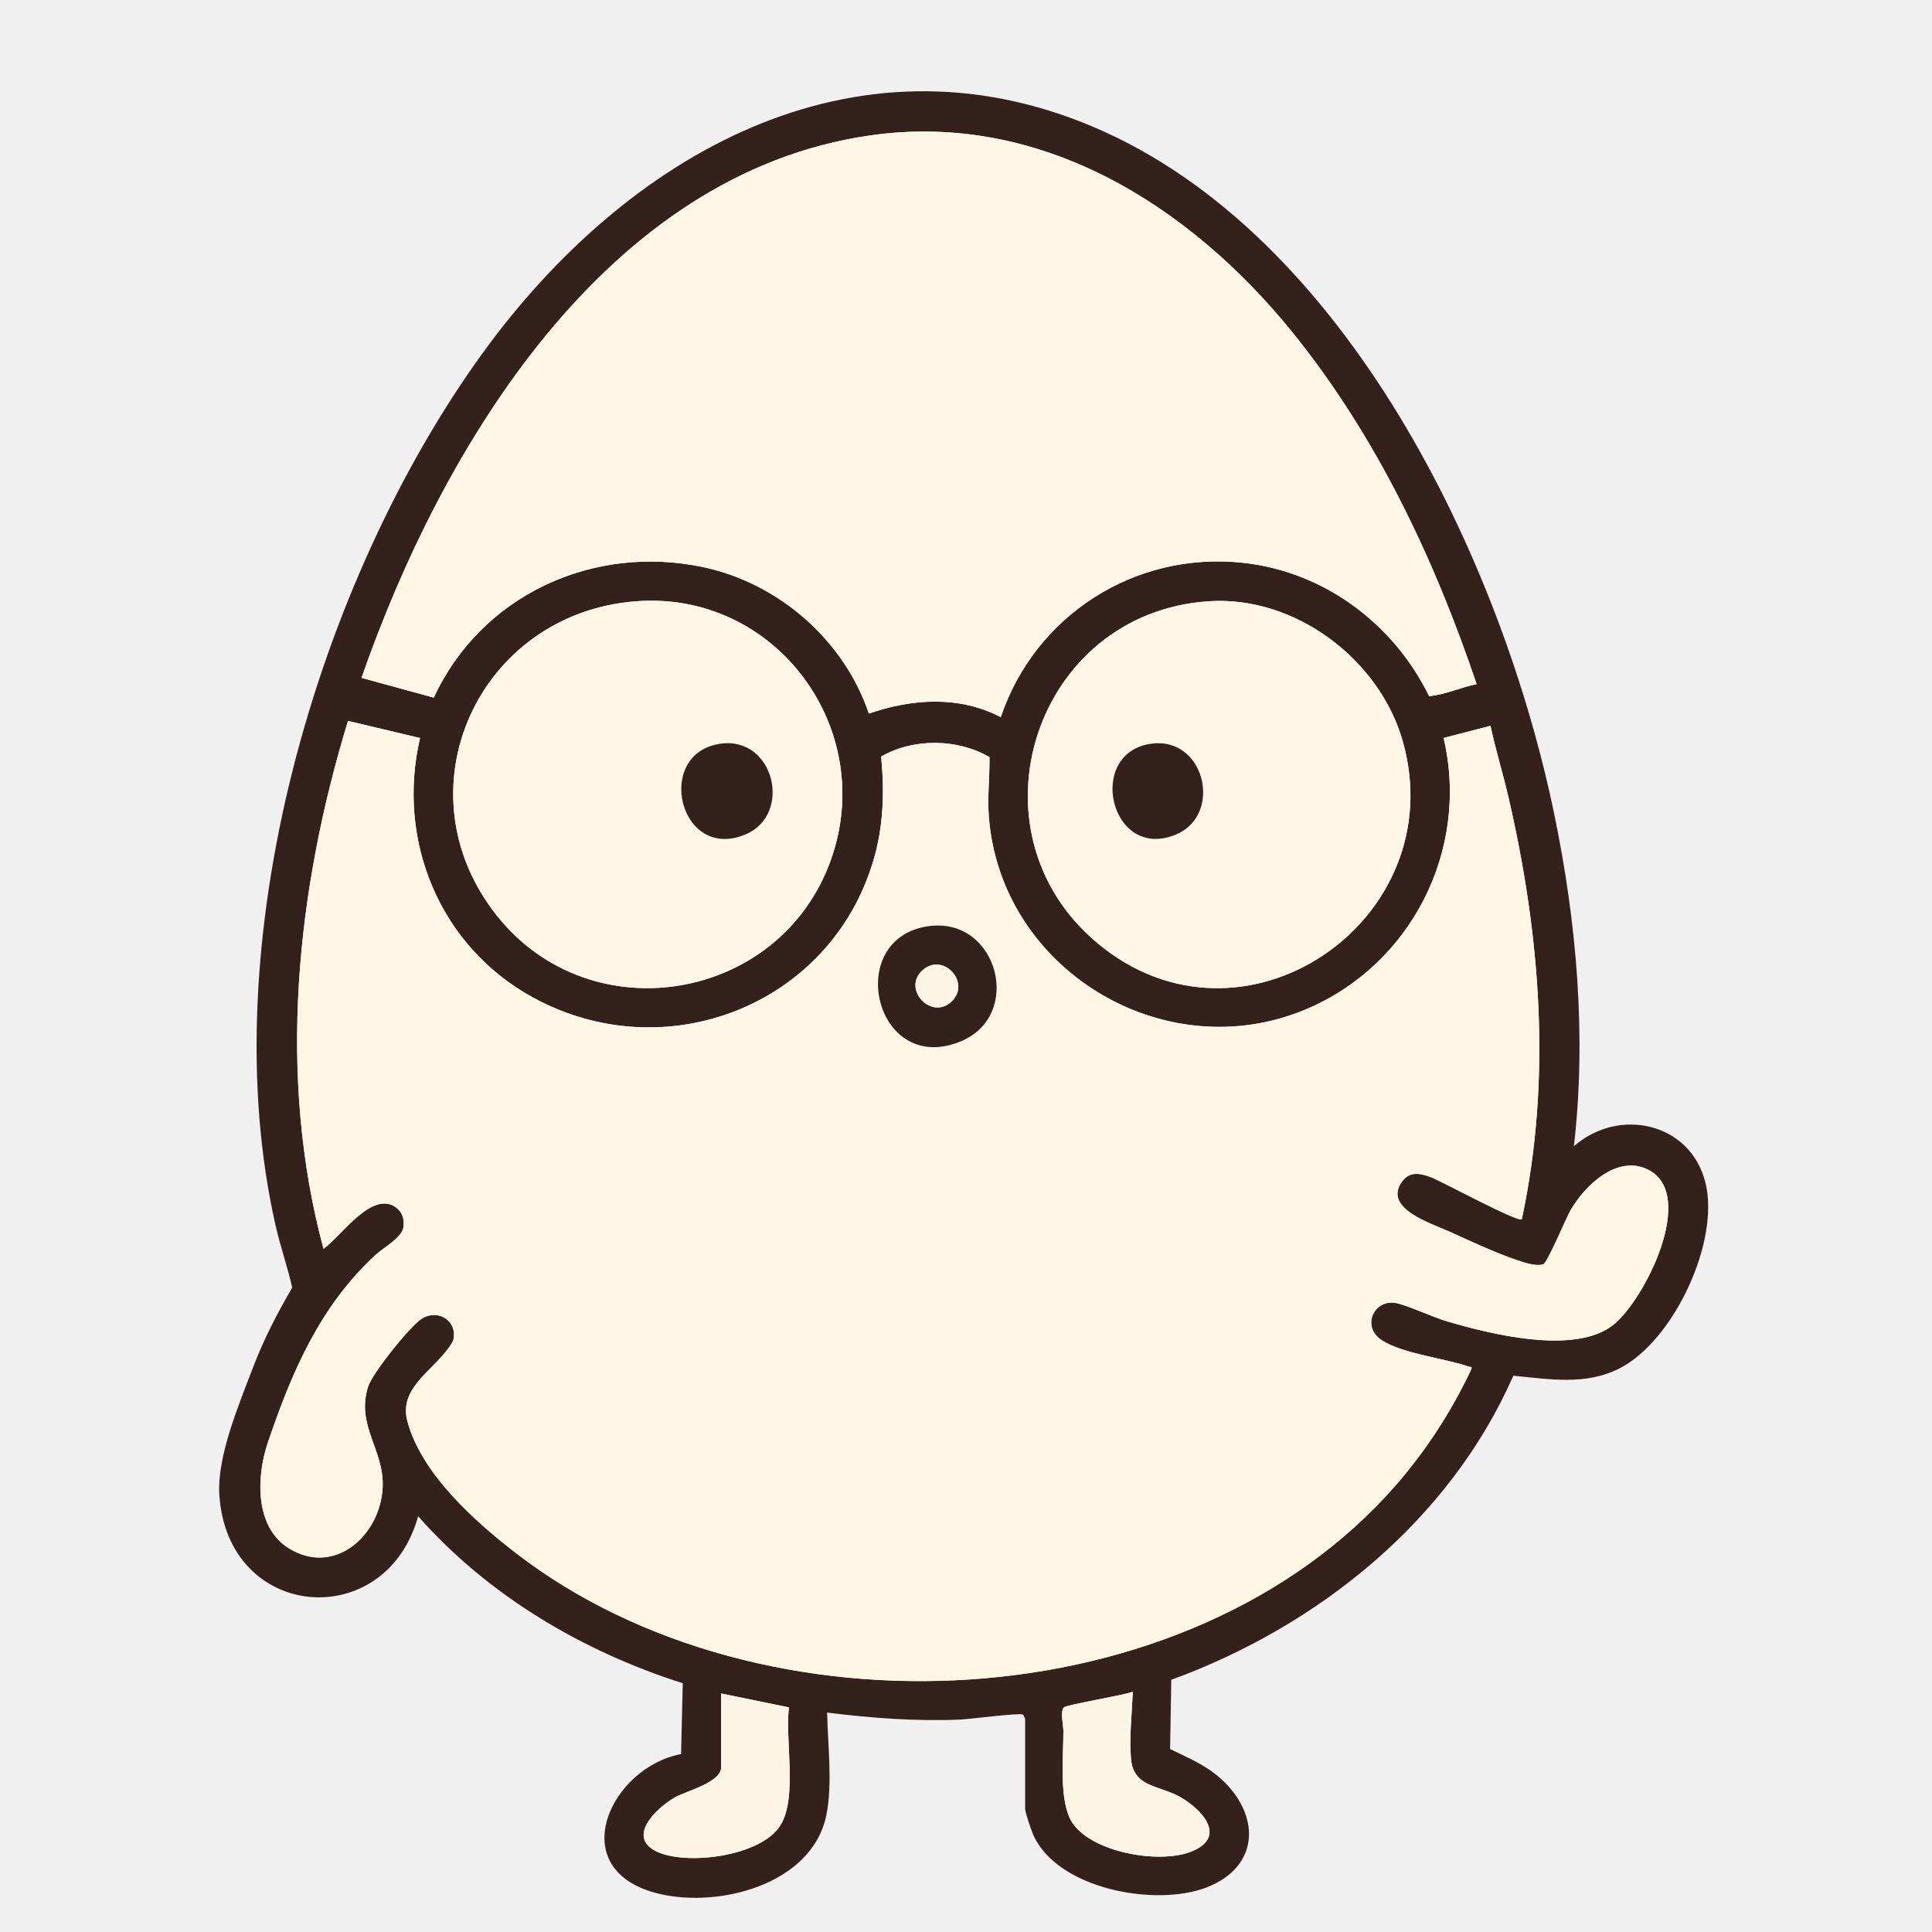
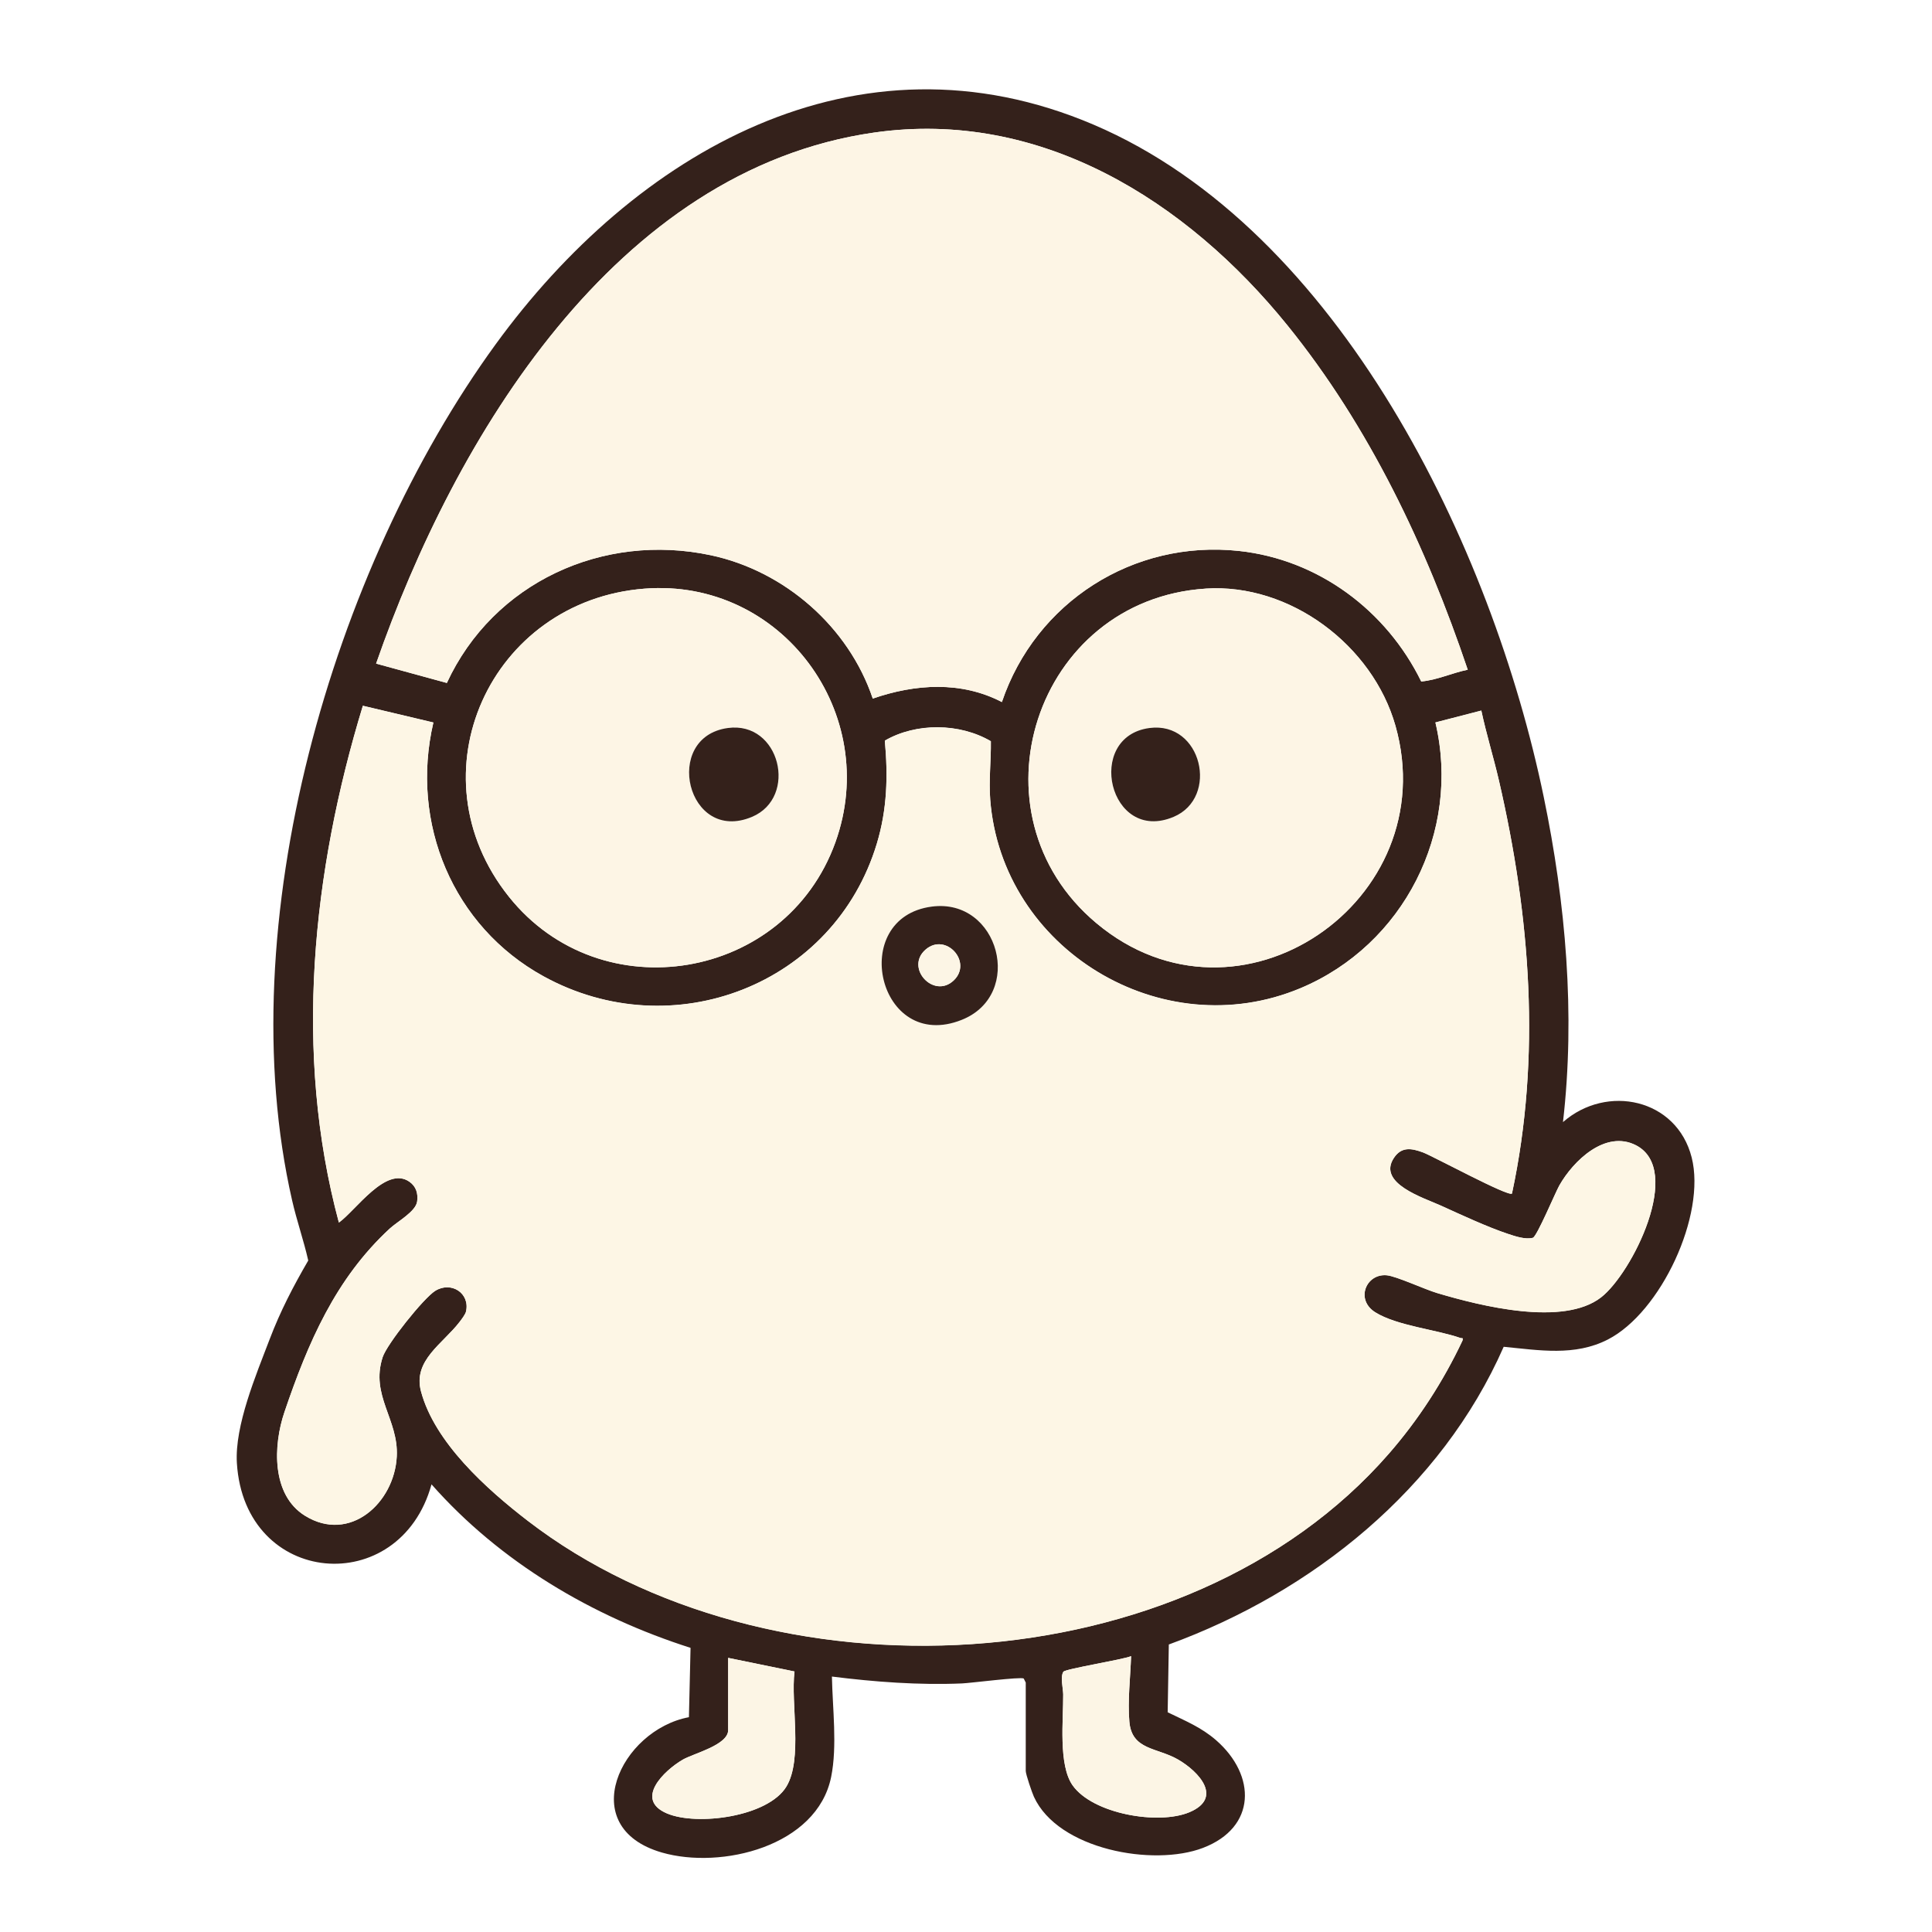
- <svg xmlns="http://www.w3.org/2000/svg" id="_レイヤー_1" data-name="レイヤー_1" version="1.1" viewBox="0 0 512 512">
-   <defs>
-     <style>
-       .st0 {
-         fill: #34211b;
-       }
- 
-       .st1 {
-         fill: #fcf5e5;
-       }
- 
-       .st2 {
-         fill: #fff;
-       }
- 
-       .st3 {
-         fill: #fdf5e5;
-       }
- 
-       .st4 {
-         fill: #fdf6e5;
-       }
-     </style>
-   </defs>
-   <path class="st2" d="M271.66,455.46v23.94c0,.92,1.7,5.88,2.21,6.99,6.54,14.3,32.33,18.98,45.77,13.84,14.51-5.54,14.44-19.63,3.57-29.13-4.02-3.51-8.4-5.28-13.13-7.58l.31-18.35c38.92-14.22,73.76-42.17,90.65-80.59,9.62.93,19.23,2.62,28.18-1.96,14.39-7.37,26.66-33.72,22.71-49.29-4.04-15.95-22.99-19.96-34.84-9.57,3.38-29.24.74-59.29-5.21-88.02-13.96-67.44-55.13-153.5-121.83-181.98-64.31-27.46-124.29,7.75-161.9,59.46-44.35,60.98-72.14,157.14-55.09,231.72,1.26,5.49,3.14,10.8,4.37,16.29-4.09,7.01-7.57,13.73-10.46,21.34-3.65,9.6-9.48,23.35-8.86,33.49,2.07,33.51,44.1,36.92,52.69,5.76,18.56,21.03,43.48,35.76,70.12,44.26l-.44,18.77c-18.52,3.47-31.01,29.8-7.31,36.64,16.05,4.63,41.99-1.64,45.81-20.46,1.7-8.39.36-18.62.21-27.18,11.51,1.45,23.58,2.35,35.22,1.86,2.36-.1,15.85-1.83,16.7-1.33l.54,1.08h0Z" />
-   <path class="st0" d="M271.66,455.46l-.54-1.08c-.85-.51-14.34,1.23-16.7,1.33-11.64.5-23.71-.41-35.22-1.86.16,8.56,1.49,18.8-.21,27.18-3.82,18.82-29.77,25.09-45.81,20.46-23.69-6.84-11.21-33.17,7.31-36.64l.44-18.77c-26.65-8.5-51.56-23.23-70.12-44.26-8.59,31.16-50.62,27.75-52.69-5.76-.62-10.13,5.2-23.88,8.86-33.49,2.89-7.61,6.38-14.32,10.46-21.34-1.24-5.49-3.12-10.8-4.37-16.29-17.05-74.58,10.74-170.74,55.09-231.72,37.61-51.71,97.59-86.92,161.9-59.46,66.7,28.48,107.88,114.54,121.83,181.98,5.95,28.73,8.59,58.78,5.21,88.02,11.85-10.39,30.8-6.38,34.84,9.57,3.95,15.57-8.32,41.92-22.71,49.29-8.95,4.58-18.56,2.89-28.18,1.96-16.88,38.41-51.72,66.37-90.65,80.59l-.31,18.35c4.72,2.3,9.11,4.07,13.13,7.58,10.87,9.5,10.94,23.59-3.57,29.13-13.44,5.14-39.23.46-45.77-13.84-.51-1.11-2.21-6.07-2.21-6.99v-23.94h0ZM391.32,181.3c-11.24-33.31-26.62-65.78-48.8-93.21-27.26-33.72-66.85-58.68-111.98-52.19-70.04,10.07-113.47,82.66-134.73,143.74l19.15,5.24c12.59-27.22,42.3-40.79,71.47-34.57,20,4.27,37.31,19.41,43.83,38.8,11.46-3.97,23.93-4.81,34.95.94,9.15-27.08,35.61-43.98,64.15-40.91,21.51,2.31,39.96,16.12,49.37,35.34,4.28-.37,8.36-2.33,12.59-3.18h0ZM168.48,159.35c-41.75,3.26-63.25,50.2-36.71,83.41,24.93,31.2,74.87,22.72,88.36-14.71,12.56-34.84-14.55-71.59-51.65-68.7h0ZM320.35,159.34c-46.19,3.02-64.91,60.93-29.58,90.54,38.68,32.42,94.36-6.11,80.99-53.39-6.16-21.79-28.55-38.65-51.41-37.16h0ZM382.58,195.58c6.97,29.64-8.62,60.19-36.5,71.9-37.59,15.78-80.88-10.55-84.02-51.01-.41-5.27.24-10.58.17-15.83-8.48-4.96-20.26-5.06-28.7-.16.88,9.57.63,18.57-2.14,27.79-11.52,38.34-55.28,55.25-90.28,35.99-24.53-13.5-36.15-41.46-29.79-68.69l-19.09-4.53c-13.71,44.93-18.83,94.01-6.49,139.9,4.57-3.27,12.78-15.48,19.1-11.05,1.82,1.28,2.36,3.15,2.09,5.31-.34,2.75-5.32,5.43-7.39,7.34-14.78,13.63-22.19,31.02-28.54,49.71-3.06,9-3.56,22.42,5.58,28.06,12.12,7.49,24.19-3.47,24.83-16.06.51-10.03-7.19-16.46-3.83-26.85,1.15-3.57,11.13-16.05,14.24-17.98,4.34-2.69,9.45.64,8.34,5.58-.19.82-1.21,2.13-1.76,2.85-4.51,5.9-12.66,10.39-10.44,18.75,3.67,13.85,17.78,26.51,28.91,35.07,65.01,50.04,178.04,45,233.07-18.13,8.04-9.22,14.75-19.6,19.97-30.67.22-.91-.09-.51-.59-.69-6.49-2.27-17.16-3.3-23-6.93-5.53-3.43-2.5-10.58,3.1-10.04,2.61.25,10.27,3.81,13.63,4.81,11.76,3.5,34.16,9.14,44.4,1.14,8.34-6.51,22.37-34.51,9.4-41.15-8.25-4.22-16.96,4.2-20.75,10.92-1.05,1.87-6.08,13.84-7.14,14.13-1.99.55-4.79-.4-6.7-1.04-5.54-1.83-12.71-5.17-18.14-7.64-4.73-2.15-17.38-6.04-12.78-12.95,2.08-3.13,4.81-2.61,7.88-1.48,2.55.93,23.2,12.13,24.08,11.13,7.95-37.08,4.96-75.09-3.53-111.79-1.47-6.35-3.41-12.58-4.77-18.95l-12.41,3.21v.03ZM300.19,448.33c-2.2.94-17.81,3.44-18.33,4.22-.88,1.33-.06,4.69-.05,6.12.05,6.85-1.35,19.09,2.54,24.62,5.47,7.76,23.25,10.81,31.62,7.29,9.15-3.85,2.66-10.93-3.04-14.25s-12.55-2.52-13.21-10.26c-.49-5.69.27-12.03.47-17.74h0ZM191.12,448.79v19.57c0,4.04-9.39,6.3-12.27,7.98-5.09,2.95-13.2,10.8-4.29,14.57,8.15,3.45,27.35.91,32.31-7.26,4.51-7.44,1.14-22.51,2.21-31.17l-17.95-3.68h-.01Z" />
-   <path class="st4" d="M382.58,195.58l12.41-3.21c1.35,6.37,3.3,12.6,4.77,18.95,8.49,36.69,11.49,74.71,3.53,111.79-.87,1-21.53-10.2-24.08-11.13-3.07-1.12-5.8-1.65-7.88,1.48-4.6,6.91,8.05,10.8,12.78,12.95,5.43,2.46,12.6,5.8,18.14,7.64,1.91.63,4.71,1.58,6.7,1.04,1.07-.29,6.09-12.27,7.14-14.13,3.79-6.72,12.5-15.14,20.75-10.92,12.97,6.64-1.06,34.64-9.4,41.15-10.24,8-32.64,2.36-44.4-1.14-3.36-1-11.02-4.56-13.63-4.81-5.6-.54-8.62,6.61-3.1,10.04,5.85,3.63,16.51,4.65,23,6.93.5.17.81-.22.59.69-5.22,11.07-11.93,21.45-19.97,30.67-55.03,63.14-168.06,68.17-233.07,18.13-11.13-8.57-25.24-21.22-28.91-35.07-2.21-8.36,5.93-12.85,10.44-18.75.55-.72,1.57-2.02,1.76-2.85,1.11-4.94-4-8.27-8.34-5.58-3.11,1.93-13.09,14.41-14.24,17.98-3.36,10.39,4.34,16.82,3.83,26.85-.64,12.59-12.71,23.55-24.83,16.06-9.14-5.65-8.64-19.06-5.58-28.06,6.35-18.69,13.77-36.08,28.54-49.71,2.07-1.91,7.05-4.59,7.39-7.34.27-2.17-.27-4.03-2.09-5.31-6.32-4.44-14.52,7.78-19.1,11.05-12.34-45.89-7.22-94.97,6.49-139.9l19.09,4.53c-6.36,27.24,5.27,55.2,29.79,68.69,35,19.26,78.76,2.34,90.28-35.99,2.77-9.22,3.02-18.22,2.14-27.79,8.45-4.89,20.22-4.79,28.7.16.07,5.25-.58,10.56-.17,15.83,3.14,40.47,46.43,66.8,84.02,51.01,27.88-11.71,43.48-42.26,36.5-71.9v-.03ZM246.24,245.42c-22.84,3-14.6,39.73,8.11,30.66,17.08-6.82,10.1-33.05-8.11-30.66Z" />
-   <path class="st3" d="M391.32,181.3c-4.23.85-8.32,2.81-12.59,3.18-9.41-19.22-27.86-33.04-49.37-35.34-28.54-3.06-55,13.84-64.15,40.91-11.02-5.74-23.48-4.91-34.95-.94-6.52-19.4-23.83-34.54-43.83-38.8-29.17-6.22-58.87,7.35-71.47,34.57l-19.15-5.24c21.26-61.08,64.68-133.67,134.73-143.74,45.13-6.49,84.71,18.47,111.98,52.19,22.18,27.43,37.56,59.9,48.8,93.21Z" />
-   <path class="st3" d="M168.48,159.35c37.09-2.9,64.2,33.86,51.65,68.7-13.49,37.43-63.43,45.91-88.36,14.71-26.54-33.21-5.04-80.15,36.71-83.41h0ZM191.01,197.08c-17.85,2.45-11.04,31.46,6.56,24.05,12.55-5.28,7.61-25.99-6.56-24.05Z" />
-   <path class="st3" d="M320.35,159.34c22.86-1.5,45.24,15.36,51.41,37.16,13.37,47.28-42.31,85.81-80.99,53.39-35.33-29.62-16.61-87.52,29.58-90.54h0ZM305.15,197.08c-17.57,2.35-10.92,31.41,6.55,24.05,12.43-5.23,7.64-25.95-6.55-24.05Z" />
-   <path class="st1" d="M300.19,448.33c-.2,5.71-.96,12.04-.47,17.74.66,7.75,7.52,6.96,13.21,10.26s12.19,10.4,3.04,14.25c-8.37,3.52-26.16.47-31.62-7.29-3.89-5.53-2.49-17.77-2.54-24.62-.01-1.43-.83-4.79.05-6.12.52-.78,16.13-3.28,18.33-4.22h0Z" />
-   <path class="st1" d="M191.12,448.79l17.95,3.68c-1.07,8.66,2.31,23.74-2.21,31.17-4.96,8.17-24.15,10.71-32.31,7.26-8.91-3.77-.8-11.62,4.29-14.57,2.89-1.67,12.27-3.94,12.27-7.98v-19.57h.01Z" />
-   <path class="st0" d="M246.24,245.42c18.2-2.39,25.19,23.85,8.11,30.66-22.71,9.06-30.95-27.67-8.11-30.66ZM252.18,265.4c5.2-4.96-2.16-13.11-7.63-8.33-5.65,4.94,2.25,13.47,7.63,8.33Z" />
-   <path class="st0" d="M191.01,197.08c14.16-1.95,19.11,18.76,6.56,24.05-17.6,7.41-24.4-21.59-6.56-24.05Z" />
-   <path class="st0" d="M305.15,197.08c14.19-1.9,18.98,18.82,6.55,24.05-17.48,7.36-24.13-21.7-6.55-24.05Z" />
-   <path class="st1" d="M252.18,265.4c-5.39,5.14-13.28-3.39-7.63-8.33,5.48-4.78,12.83,3.36,7.63,8.33Z" />
+ <svg xmlns="http://www.w3.org/2000/svg" width="523" height="523" viewBox="0 0 523 523" fill="none">
+   <rect width="523" height="523" fill="white" />
+   <path d="M277.658 455.46V479.4C277.658 480.32 279.358 485.28 279.868 486.39C286.408 500.69 312.198 505.37 325.638 500.23C340.148 494.69 340.078 480.6 329.208 471.1C325.188 467.59 320.808 465.82 316.078 463.52L316.388 445.17C355.308 430.95 390.148 403 407.038 364.58C416.658 365.51 426.268 367.2 435.218 362.62C449.608 355.25 461.878 328.9 457.928 313.33C453.888 297.38 434.938 293.37 423.088 303.76C426.468 274.52 423.828 244.47 417.878 215.74C403.918 148.3 362.748 62.24 296.048 33.76C231.738 6.3 171.758 41.51 134.148 93.22C89.798 154.2 62.008 250.36 79.058 324.94C80.318 330.43 82.198 335.74 83.428 341.23C79.338 348.24 75.858 354.96 72.968 362.57C69.318 372.17 63.488 385.92 64.108 396.06C66.178 429.57 108.208 432.98 116.798 401.82C135.358 422.85 160.278 437.58 186.918 446.08L186.478 464.85C167.958 468.32 155.468 494.65 179.168 501.49C195.218 506.12 221.158 499.85 224.978 481.03C226.678 472.64 225.338 462.41 225.188 453.85C236.698 455.3 248.768 456.2 260.408 455.71C262.768 455.61 276.258 453.88 277.108 454.38L277.648 455.46H277.658Z" fill="white" />
+   <path d="M277.664 455.46L277.124 454.38C276.274 453.87 262.784 455.61 260.424 455.71C248.784 456.21 236.714 455.3 225.204 453.85C225.364 462.41 226.694 472.65 224.994 481.03C221.174 499.85 195.224 506.12 179.184 501.49C155.494 494.65 167.974 468.32 186.494 464.85L186.934 446.08C160.284 437.58 135.374 422.85 116.814 401.82C108.224 432.98 66.194 429.57 64.124 396.06C63.504 385.93 69.324 372.18 72.984 362.57C75.874 354.96 79.364 348.25 83.444 341.23C82.204 335.74 80.324 330.43 79.074 324.94C62.024 250.36 89.814 154.2 134.164 93.22C171.774 41.51 231.754 6.3 296.064 33.76C362.764 62.24 403.944 148.3 417.894 215.74C423.844 244.47 426.484 274.52 423.104 303.76C434.954 293.37 453.904 297.38 457.944 313.33C461.894 328.9 449.624 355.25 435.234 362.62C426.284 367.2 416.674 365.51 407.054 364.58C390.174 402.99 355.334 430.95 316.404 445.17L316.094 463.52C320.814 465.82 325.204 467.59 329.224 471.1C340.094 480.6 340.164 494.69 325.654 500.23C312.214 505.37 286.424 500.69 279.884 486.39C279.374 485.28 277.674 480.32 277.674 479.4V455.46H277.664ZM397.324 181.3C386.084 147.99 370.704 115.52 348.524 88.09C321.264 54.37 281.674 29.41 236.544 35.9C166.504 45.97 123.074 118.56 101.814 179.64L120.964 184.88C133.554 157.66 163.264 144.09 192.434 150.31C212.434 154.58 229.744 169.72 236.264 189.11C247.724 185.14 260.194 184.3 271.214 190.05C280.364 162.97 306.824 146.07 335.364 149.14C356.874 151.45 375.324 165.26 384.734 184.48C389.014 184.11 393.094 182.15 397.324 181.3ZM174.484 159.35C132.734 162.61 111.234 209.55 137.774 242.76C162.704 273.96 212.644 265.48 226.134 228.05C238.694 193.21 211.584 156.46 174.484 159.35ZM326.354 159.34C280.164 162.36 261.444 220.27 296.774 249.88C335.454 282.3 391.134 243.77 377.764 196.49C371.604 174.7 349.214 157.84 326.354 159.33V159.34ZM388.584 195.58C395.554 225.22 379.964 255.77 352.084 267.48C314.494 283.26 271.204 256.93 268.064 216.47C267.654 211.2 268.304 205.89 268.234 200.64C259.754 195.68 247.974 195.58 239.534 200.48C240.414 210.05 240.164 219.05 237.394 228.27C225.874 266.61 182.114 283.52 147.114 264.26C122.584 250.76 110.964 222.8 117.324 195.57L98.234 191.04C84.524 235.97 79.404 285.05 91.744 330.94C96.314 327.67 104.524 315.46 110.844 319.89C112.664 321.17 113.204 323.04 112.934 325.2C112.594 327.95 107.614 330.63 105.544 332.54C90.764 346.17 83.354 363.56 77.004 382.25C73.944 391.25 73.444 404.67 82.584 410.31C94.704 417.8 106.774 406.84 107.414 394.25C107.924 384.22 100.224 377.79 103.584 367.4C104.734 363.83 114.714 351.35 117.824 349.42C122.164 346.73 127.274 350.06 126.164 355C125.974 355.82 124.954 357.13 124.404 357.85C119.894 363.75 111.744 368.24 113.964 376.6C117.634 390.45 131.744 403.11 142.874 411.67C207.884 461.71 320.914 456.67 375.944 393.54C383.984 384.32 390.694 373.94 395.914 362.87C396.134 361.96 395.824 362.36 395.324 362.18C388.834 359.91 378.164 358.88 372.324 355.25C366.794 351.82 369.824 344.67 375.424 345.21C378.034 345.46 385.694 349.02 389.054 350.02C400.814 353.52 423.214 359.16 433.454 351.16C441.794 344.65 455.824 316.65 442.854 310.01C434.604 305.79 425.894 314.21 422.104 320.93C421.054 322.8 416.024 334.77 414.964 335.06C412.974 335.61 410.174 334.66 408.264 334.02C402.724 332.19 395.554 328.85 390.124 326.38C385.394 324.23 372.744 320.34 377.344 313.43C379.424 310.3 382.154 310.82 385.224 311.95C387.774 312.88 408.424 324.08 409.304 323.08C417.254 286 414.264 247.99 405.774 211.29C404.304 204.94 402.364 198.71 401.004 192.34L388.594 195.55V195.58H388.584ZM306.194 448.33C303.994 449.27 288.384 451.77 287.864 452.55C286.984 453.88 287.804 457.24 287.814 458.67C287.864 465.52 286.464 477.76 290.354 483.29C295.824 491.05 313.604 494.1 321.974 490.58C331.124 486.73 324.634 479.65 318.934 476.33C313.234 473.01 306.384 473.81 305.724 466.07C305.234 460.38 305.994 454.04 306.194 448.33ZM197.124 448.79V468.36C197.124 472.4 187.734 474.66 184.854 476.34C179.764 479.29 171.654 487.14 180.564 490.91C188.714 494.36 207.914 491.82 212.874 483.65C217.384 476.21 214.014 461.14 215.084 452.48L197.134 448.8H197.124V448.79Z" fill="#34211B" />
+   <path d="M388.582 195.58L400.992 192.37C402.342 198.74 404.292 204.97 405.762 211.32C414.252 248.01 417.252 286.03 409.292 323.11C408.422 324.11 387.762 312.91 385.212 311.98C382.142 310.86 379.412 310.33 377.332 313.46C372.732 320.37 385.382 324.26 390.112 326.41C395.542 328.87 402.712 332.21 408.252 334.05C410.162 334.68 412.962 335.63 414.952 335.09C416.022 334.8 421.042 322.82 422.092 320.96C425.882 314.24 434.592 305.82 442.842 310.04C455.812 316.68 441.782 344.68 433.442 351.19C423.202 359.19 400.802 353.55 389.042 350.05C385.682 349.05 378.022 345.49 375.412 345.24C369.812 344.7 366.792 351.85 372.312 355.28C378.162 358.91 388.822 359.93 395.312 362.21C395.812 362.38 396.122 361.99 395.902 362.9C390.682 373.97 383.972 384.35 375.932 393.57C320.902 456.71 207.872 461.74 142.862 411.7C131.732 403.13 117.622 390.48 113.952 376.63C111.742 368.27 119.882 363.78 124.392 357.88C124.942 357.16 125.962 355.86 126.152 355.03C127.262 350.09 122.152 346.76 117.812 349.45C114.702 351.38 104.722 363.86 103.572 367.43C100.212 377.82 107.912 384.25 107.402 394.28C106.762 406.87 94.692 417.83 82.572 410.34C73.432 404.69 73.932 391.28 76.992 382.28C83.342 363.59 90.762 346.2 105.532 332.57C107.602 330.66 112.582 327.98 112.922 325.23C113.192 323.06 112.652 321.2 110.832 319.92C104.512 315.48 96.312 327.7 91.732 330.97C79.392 285.08 84.512 236 98.222 191.07L117.312 195.6C110.952 222.84 122.582 250.8 147.102 264.29C182.102 283.55 225.862 266.63 237.382 228.3C240.152 219.08 240.402 210.08 239.522 200.51C247.972 195.62 259.742 195.72 268.222 200.67C268.292 205.92 267.642 211.23 268.052 216.5C271.192 256.97 314.482 283.3 352.072 267.51C379.952 255.8 395.552 225.25 388.572 195.61V195.58H388.582ZM252.242 245.42C229.402 248.42 237.642 285.15 260.352 276.08C277.432 269.26 270.452 243.03 252.242 245.42Z" fill="#FDF6E5" />
+   <path d="M397.323 181.298C393.093 182.148 389.003 184.108 384.733 184.478C375.323 165.258 356.872 151.438 335.362 149.138C306.822 146.078 280.362 162.978 271.212 190.048C260.192 184.308 247.732 185.138 236.262 189.108C229.742 169.708 212.432 154.568 192.432 150.308C163.262 144.088 133.563 157.658 120.963 184.878L101.812 179.638C123.073 118.558 166.492 45.968 236.542 35.898C281.672 29.408 321.252 54.368 348.522 88.088C370.702 115.518 386.083 147.988 397.323 181.298Z" fill="#FDF5E5" />
+   <path d="M174.478 159.349C211.568 156.449 238.678 193.209 226.128 228.049C212.638 265.479 162.698 273.959 137.768 242.759C111.228 209.549 132.728 162.609 174.478 159.349ZM197.008 197.079C179.158 199.529 185.968 228.539 203.568 221.129C216.118 215.849 211.178 195.139 197.008 197.079Z" fill="#FDF5E5" />
+   <path d="M326.353 159.339C349.213 157.839 371.593 174.699 377.763 196.499C391.133 243.779 335.453 282.309 296.773 249.889C261.443 220.269 280.163 162.369 326.353 159.349V159.339ZM311.153 197.079C293.583 199.429 300.233 228.489 317.703 221.129C330.133 215.899 325.343 195.179 311.153 197.079Z" fill="#FDF5E5" />
+   <path d="M306.19 448.328C305.99 454.038 305.23 460.368 305.72 466.068C306.38 473.818 313.24 473.028 318.93 476.328C324.62 479.628 331.12 486.728 321.97 490.578C313.6 494.098 295.81 491.048 290.35 483.288C286.46 477.758 287.86 465.518 287.81 458.668C287.8 457.238 286.98 453.878 287.86 452.548C288.38 451.768 303.99 449.268 306.19 448.328Z" fill="#FCF5E5" />
+   <path d="M197.122 448.791L215.072 452.471C214.002 461.131 217.382 476.211 212.862 483.641C207.902 491.811 188.712 494.351 180.552 490.901C171.642 487.131 179.752 479.281 184.842 476.331C187.732 474.661 197.112 472.391 197.112 468.351V448.781H197.122V448.791Z" fill="#FCF5E5" />
+   <path d="M252.237 245.419C270.437 243.029 277.427 269.269 260.347 276.079C237.637 285.139 229.397 248.409 252.237 245.419ZM258.177 265.399C263.377 260.439 256.017 252.289 250.547 257.069C244.897 262.009 252.797 270.539 258.177 265.399Z" fill="#34211B" />
+   <path d="M197.01 197.078C211.17 195.128 216.12 215.838 203.57 221.128C185.97 228.538 179.17 199.538 197.01 197.078Z" fill="#34211B" />
+   <path d="M311.148 197.08C325.338 195.18 330.128 215.9 317.698 221.13C300.218 228.49 293.568 199.43 311.148 197.08Z" fill="#34211B" />
+   <path d="M258.182 265.399C252.792 270.539 244.902 262.009 250.552 257.069C256.032 252.289 263.382 260.429 258.182 265.399Z" fill="#FCF5E5" />
</svg>
